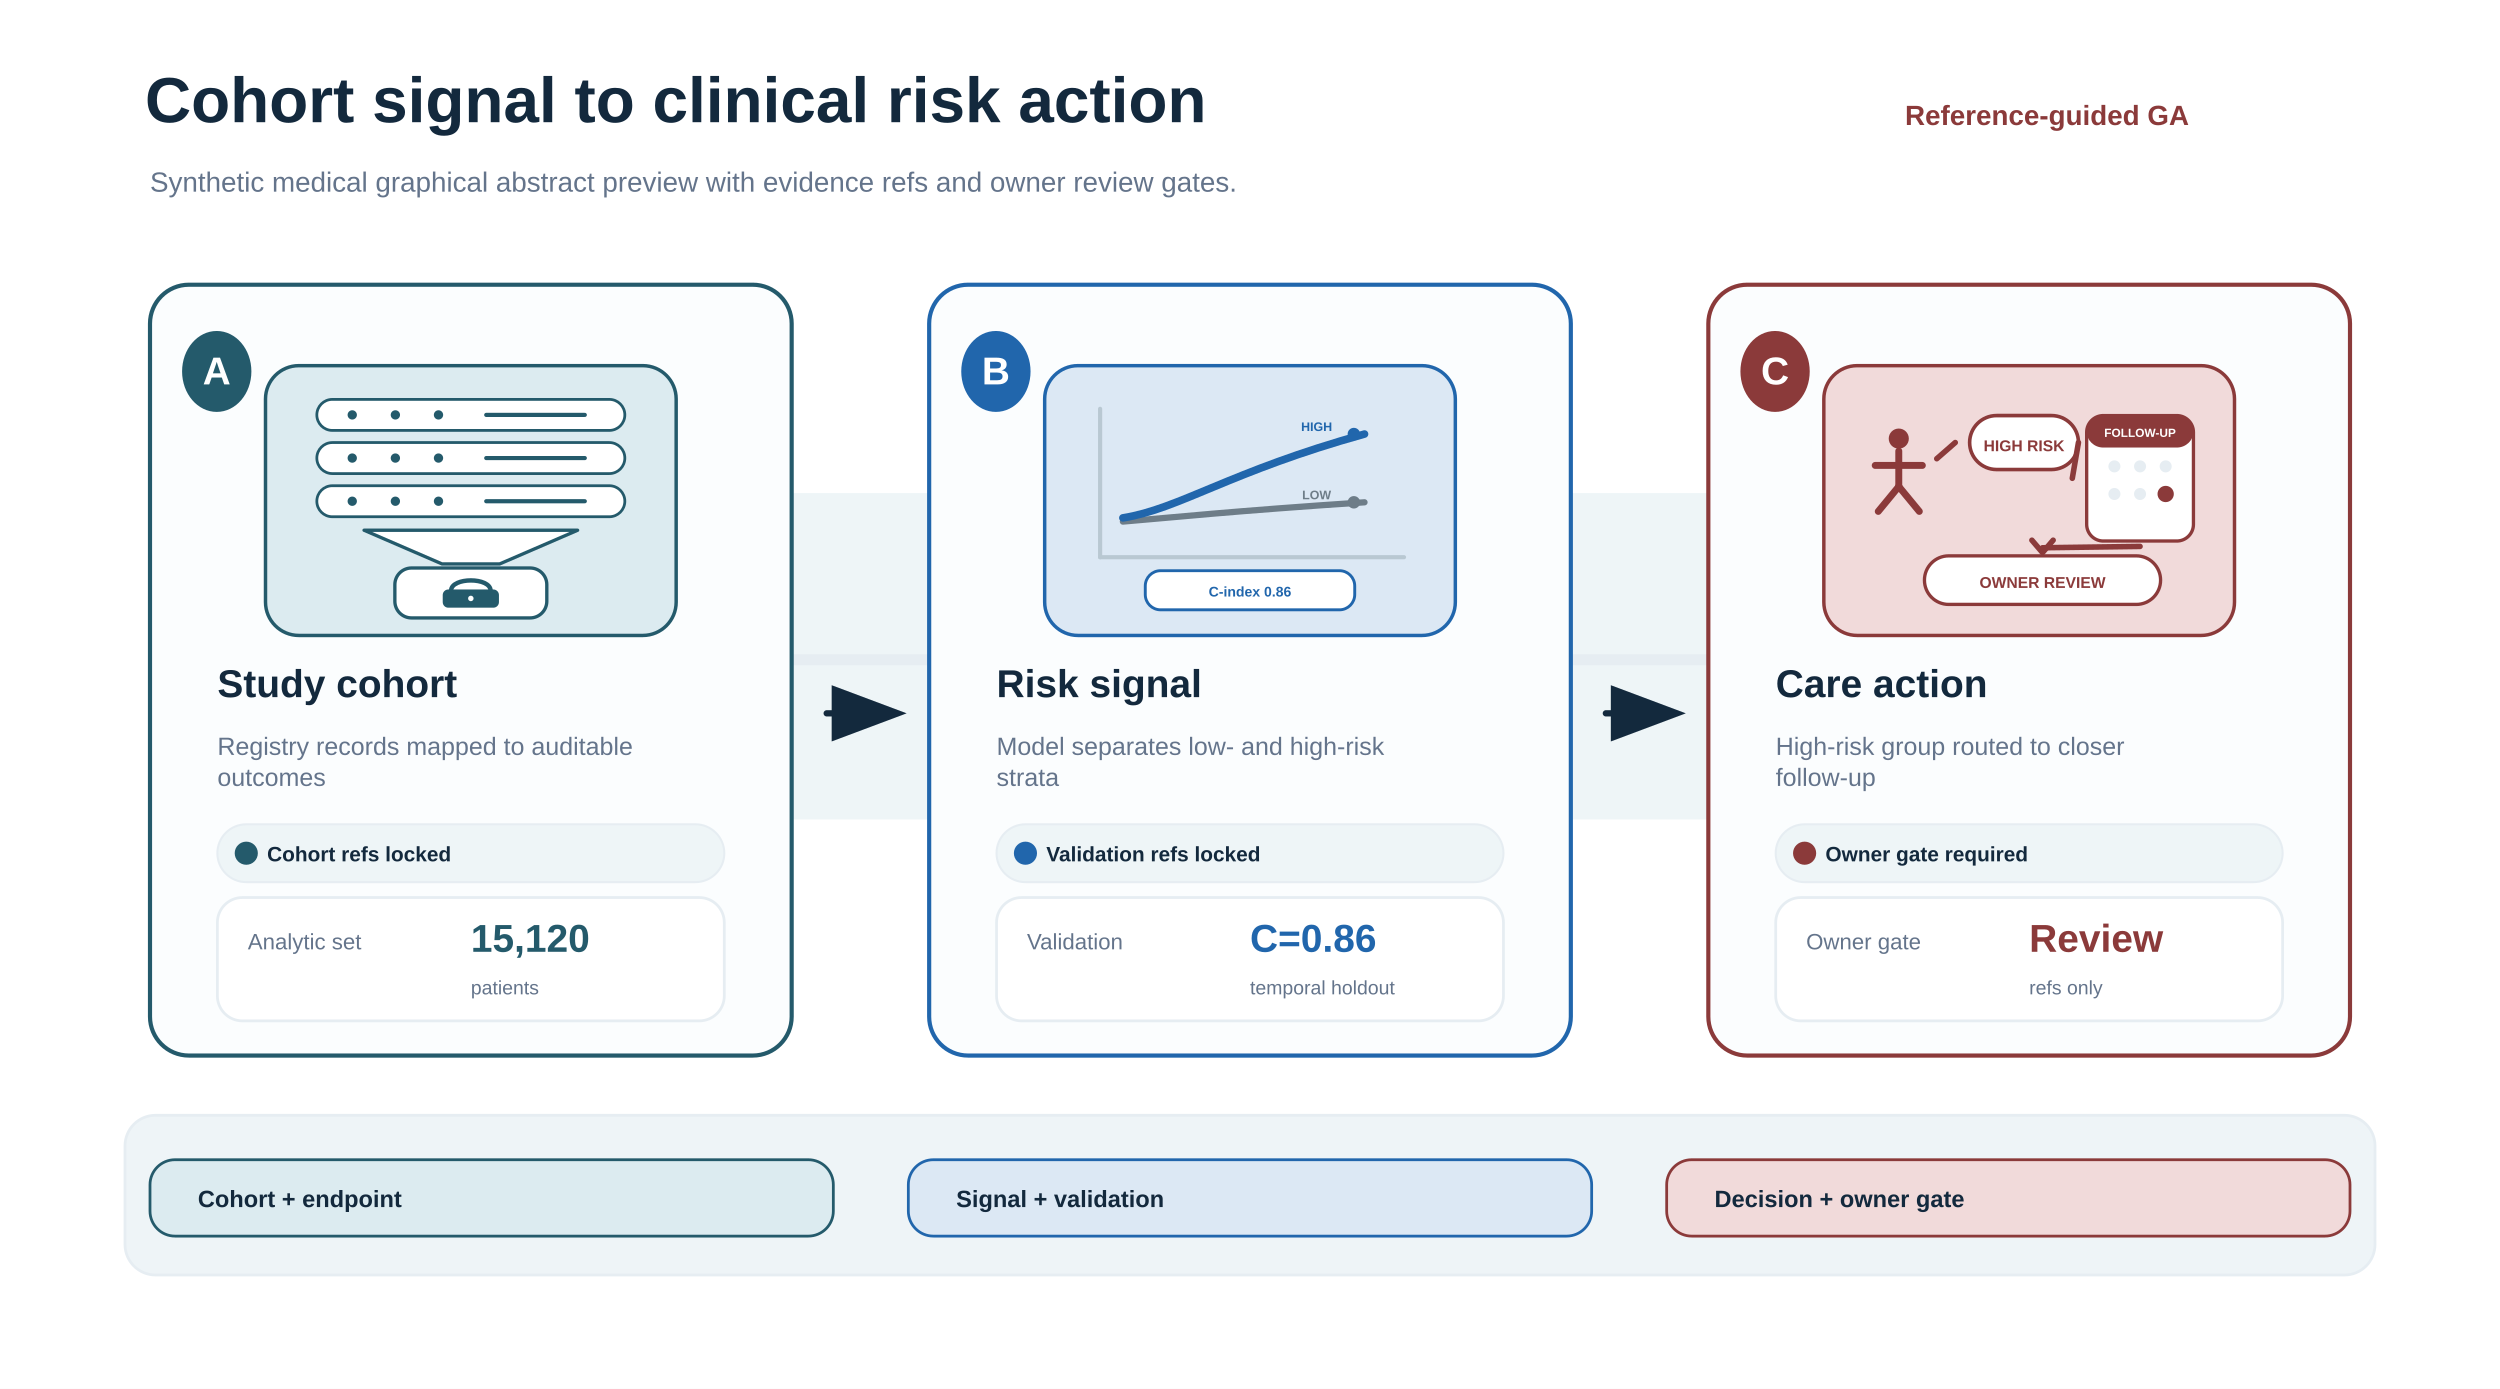
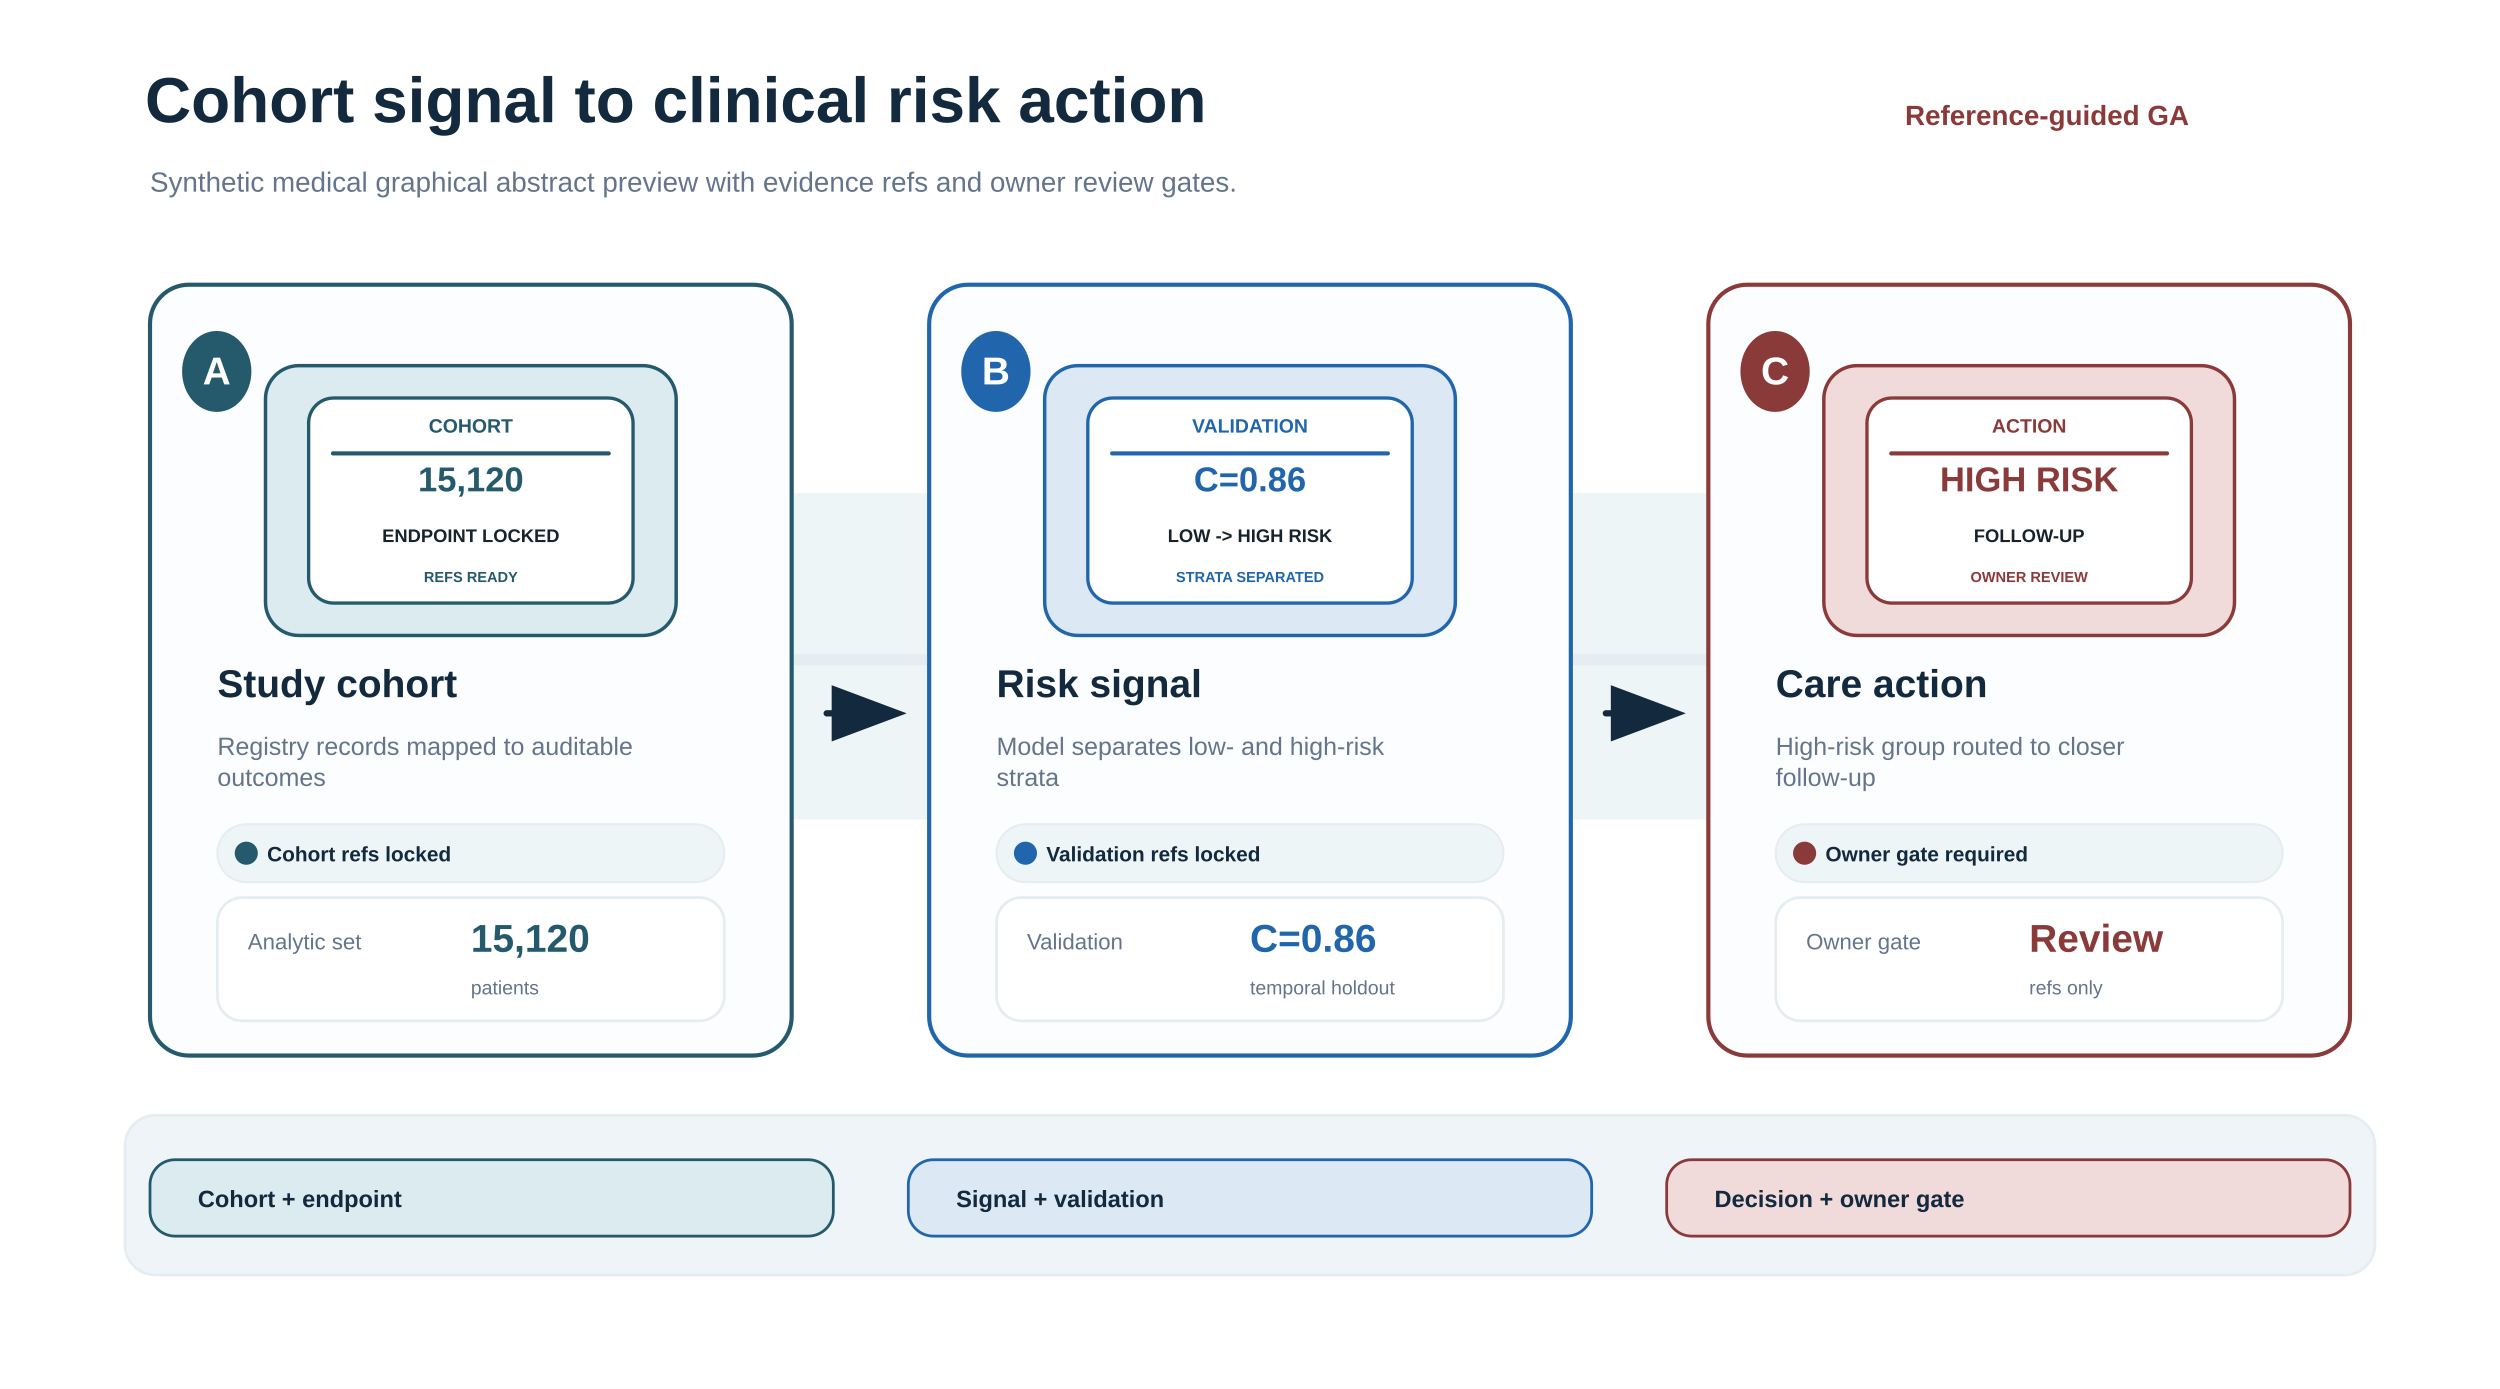
<svg xmlns="http://www.w3.org/2000/svg" width="1800" height="1000" viewBox="0 0 1800 1000">
  <defs>
    <marker id="arrowhead" markerWidth="12" markerHeight="9" refX="10" refY="4.5" orient="auto">
      <path d="M0,0 L12,4.5 L0,9 Z" fill="#13293D" />
    </marker>
  </defs>
  <rect width="1800" height="1000" fill="#FFFFFF" />
  <rect x="126.00" y="355.00" width="1548.00" height="235.00" rx="117.50" fill="#EEF5F7" stroke="none" stroke-width="0.00" />
  <line x1="216.00" y1="475.00" x2="1584.00" y2="475.00" stroke="#E6EDF2" stroke-width="8.00" stroke-linecap="round" />
  <text x="104.40" y="88.00" font-family="Arial, Helvetica, sans-serif" font-size="46.00" font-weight="700" fill="#13293D">Cohort signal to clinical risk action</text>
  <text x="108.00" y="138.00" font-family="Arial, Helvetica, sans-serif" font-size="20.00" font-weight="400" fill="#64748B">Synthetic medical graphical abstract preview with evidence refs and owner review gates.</text>
  <text x="1371.60" y="90.00" font-family="Arial, Helvetica, sans-serif" font-size="20.00" font-weight="700" fill="#8B3A3A">Reference-guided GA</text>
  <rect x="108.00" y="205.00" width="462.00" height="555.00" rx="28.00" fill="#FBFDFE" stroke="#245A6B" stroke-width="3.00" />
  <rect x="131.10" y="238.30" width="49.90" height="58.28" rx="29.14" fill="#245A6B" stroke="#245A6B" stroke-width="0.00" />
  <text x="156.05" y="276.76" font-family="Arial, Helvetica, sans-serif" font-size="27.97" font-weight="700" fill="#FFFFFF" text-anchor="middle">A</text>
  <rect x="191.16" y="263.27" width="295.68" height="194.25" rx="24.00" fill="#DCEBF0" stroke="#245A6B" stroke-width="2.50" />
-   <rect x="228.12" y="287.56" width="221.76" height="22.34" rx="11.17" fill="#FFFFFF" stroke="#245A6B" stroke-width="2.00" />
-   <circle cx="253.62" cy="298.73" r="3.35" fill="#245A6B" stroke="none" stroke-width="0.00" />
-   <circle cx="284.67" cy="298.73" r="3.35" fill="#245A6B" stroke="none" stroke-width="0.00" />
-   <circle cx="315.72" cy="298.73" r="3.35" fill="#245A6B" stroke="none" stroke-width="0.00" />
-   <line x1="350.09" y1="298.73" x2="421.05" y2="298.73" stroke="#245A6B" stroke-width="3.00" stroke-linecap="round" />
-   <rect x="228.12" y="318.64" width="221.76" height="22.34" rx="11.17" fill="#FFFFFF" stroke="#245A6B" stroke-width="2.00" />
-   <circle cx="253.62" cy="329.81" r="3.35" fill="#245A6B" stroke="none" stroke-width="0.00" />
-   <circle cx="284.67" cy="329.81" r="3.35" fill="#245A6B" stroke="none" stroke-width="0.00" />
-   <circle cx="315.72" cy="329.81" r="3.35" fill="#245A6B" stroke="none" stroke-width="0.00" />
-   <line x1="350.09" y1="329.81" x2="421.05" y2="329.81" stroke="#245A6B" stroke-width="3.00" stroke-linecap="round" />
-   <rect x="228.12" y="349.72" width="221.76" height="22.34" rx="11.17" fill="#FFFFFF" stroke="#245A6B" stroke-width="2.00" />
-   <circle cx="253.62" cy="360.89" r="3.35" fill="#245A6B" stroke="none" stroke-width="0.00" />
-   <circle cx="284.67" cy="360.89" r="3.35" fill="#245A6B" stroke="none" stroke-width="0.00" />
-   <circle cx="315.72" cy="360.89" r="3.35" fill="#245A6B" stroke="none" stroke-width="0.00" />
-   <line x1="350.09" y1="360.89" x2="421.05" y2="360.89" stroke="#245A6B" stroke-width="3.00" stroke-linecap="round" />
-   <path d="M262.12,381.77 L415.88,381.77 L359.70,406.05 L318.30,406.05 Z" fill="#FFFFFF" stroke="#245A6B" stroke-width="2.40" stroke-linejoin="round" />
-   <rect x="284.30" y="408.96" width="109.40" height="35.94" rx="12.00" fill="#FFFFFF" stroke="#245A6B" stroke-width="2.40" />
-   <rect x="318.76" y="424.42" width="40.48" height="13.12" rx="4.00" fill="#245A6B" stroke="#245A6B" stroke-width="0.00" />
-   <path d="M324.78,425.31 C324.78,415.43 353.22,415.43 353.22,425.31" fill="none" stroke="#245A6B" stroke-width="3.20" stroke-linecap="round" />
-   <circle cx="339.00" cy="430.88" r="1.98" fill="#FFFFFF" stroke="none" stroke-width="0.00" />
+   <rect x="222.21" y="286.58" width="233.59" height="147.63" rx="18.00" fill="#FFFFFF" stroke="#245A6B" stroke-width="2.40" />
+   <line x1="239.73" y1="326.45" x2="438.27" y2="326.45" stroke="#245A6B" stroke-width="3.00" stroke-linecap="round" />
+   <text x="339.00" y="311.48" font-family="Arial, Helvetica, sans-serif" font-size="13.99" font-weight="700" fill="#245A6B" text-anchor="middle">COHORT</text>
+   <text x="339.00" y="353.74" font-family="Arial, Helvetica, sans-serif" font-size="24.86" font-weight="700" fill="#245A6B" text-anchor="middle">15,120</text>
+   <text x="339.00" y="390.27" font-family="Arial, Helvetica, sans-serif" font-size="13.21" font-weight="700" fill="#17222B" text-anchor="middle">ENDPOINT LOCKED</text>
+   <text x="339.00" y="419.07" font-family="Arial, Helvetica, sans-serif" font-size="10.49" font-weight="700" fill="#245A6B" text-anchor="middle">REFS READY</text>
  <text x="156.51" y="501.93" font-family="Arial, Helvetica, sans-serif" font-size="28.00" font-weight="700" fill="#13293D">Study cohort</text>
  <text x="156.51" y="543.55" font-family="Arial, Helvetica, sans-serif" font-size="18.00" font-weight="400" fill="#64748B">Registry records mapped to auditable</text>
  <text x="156.51" y="565.87" font-family="Arial, Helvetica, sans-serif" font-size="18.00" font-weight="400" fill="#64748B">outcomes</text>
  <rect x="156.51" y="593.50" width="364.98" height="41.63" rx="20.81" fill="#EEF5F7" stroke="#E6EDF2" stroke-width="1.50" />
  <circle cx="177.32" cy="614.31" r="8.33" fill="#245A6B" stroke="none" stroke-width="0.00" />
  <text x="192.31" y="620.14" font-family="Arial, Helvetica, sans-serif" font-size="15.00" font-weight="700" fill="#13293D">Cohort refs locked</text>
  <rect x="156.51" y="646.23" width="364.98" height="88.80" rx="18.00" fill="#FFFFFF" stroke="#E6EDF2" stroke-width="2.00" />
  <text x="178.41" y="683.52" font-family="Arial, Helvetica, sans-serif" font-size="16.00" font-weight="400" fill="#64748B">Analytic set</text>
  <text x="339.00" y="685.30" font-family="Arial, Helvetica, sans-serif" font-size="28.00" font-weight="700" fill="#245A6B">15,120</text>
  <text x="339.00" y="715.93" font-family="Arial, Helvetica, sans-serif" font-size="14.00" font-weight="400" fill="#64748B">patients</text>
  <rect x="669.00" y="205.00" width="462.00" height="555.00" rx="28.00" fill="#FBFDFE" stroke="#2166AC" stroke-width="3.00" />
  <rect x="692.10" y="238.30" width="49.90" height="58.28" rx="29.14" fill="#2166AC" stroke="#2166AC" stroke-width="0.00" />
  <text x="717.05" y="276.76" font-family="Arial, Helvetica, sans-serif" font-size="27.97" font-weight="700" fill="#FFFFFF" text-anchor="middle">B</text>
  <rect x="752.16" y="263.27" width="295.68" height="194.25" rx="24.00" fill="#DCE8F4" stroke="#2166AC" stroke-width="2.50" />
-   <line x1="792.08" y1="401.19" x2="1010.88" y2="401.19" stroke="#B9C8D2" stroke-width="3.00" stroke-linecap="round" />
-   <line x1="792.08" y1="294.35" x2="792.08" y2="401.19" stroke="#B9C8D2" stroke-width="3.00" stroke-linecap="round" />
-   <path d="M808.49,375.55 C846.78,372.35 886.16,368.07 982.44,361.66" fill="none" stroke="#6E7D88" stroke-width="4.5" stroke-linecap="round" />
-   <path d="M808.49,372.88 C848.97,366.47 886.16,339.23 982.44,312.52" fill="none" stroke="#2166AC" stroke-width="5.5" stroke-linecap="round" />
-   <circle cx="974.78" cy="361.66" r="4.49" fill="#6E7D88" stroke="none" stroke-width="0.00" />
-   <text x="947.97" y="359.45" font-family="Arial, Helvetica, sans-serif" font-size="8.94" font-weight="700" fill="#6E7D88" text-anchor="middle">LOW</text>
-   <circle cx="974.78" cy="312.52" r="4.49" fill="#2166AC" stroke="none" stroke-width="0.00" />
-   <text x="947.97" y="310.31" font-family="Arial, Helvetica, sans-serif" font-size="8.94" font-weight="700" fill="#2166AC" text-anchor="middle">HIGH</text>
-   <rect x="824.60" y="410.90" width="150.80" height="28.17" rx="11.00" fill="#FFFFFF" stroke="#2166AC" stroke-width="2.10" />
-   <text x="900.00" y="429.49" font-family="Arial, Helvetica, sans-serif" font-size="10.10" font-weight="700" fill="#2166AC" text-anchor="middle">C-index 0.86</text>
+   <rect x="783.21" y="286.58" width="233.59" height="147.63" rx="18.00" fill="#FFFFFF" stroke="#2166AC" stroke-width="2.40" />
+   <line x1="800.73" y1="326.45" x2="999.27" y2="326.45" stroke="#2166AC" stroke-width="3.00" stroke-linecap="round" />
+   <text x="900.00" y="311.48" font-family="Arial, Helvetica, sans-serif" font-size="13.99" font-weight="700" fill="#2166AC" text-anchor="middle">VALIDATION</text>
+   <text x="900.00" y="353.74" font-family="Arial, Helvetica, sans-serif" font-size="24.86" font-weight="700" fill="#2166AC" text-anchor="middle">C=0.86</text>
+   <text x="900.00" y="390.27" font-family="Arial, Helvetica, sans-serif" font-size="13.21" font-weight="700" fill="#17222B" text-anchor="middle">LOW -&gt; HIGH RISK</text>
+   <text x="900.00" y="419.07" font-family="Arial, Helvetica, sans-serif" font-size="10.49" font-weight="700" fill="#2166AC" text-anchor="middle">STRATA SEPARATED</text>
  <text x="717.51" y="501.93" font-family="Arial, Helvetica, sans-serif" font-size="28.00" font-weight="700" fill="#13293D">Risk signal</text>
  <text x="717.51" y="543.55" font-family="Arial, Helvetica, sans-serif" font-size="18.00" font-weight="400" fill="#64748B">Model separates low- and high-risk</text>
  <text x="717.51" y="565.87" font-family="Arial, Helvetica, sans-serif" font-size="18.00" font-weight="400" fill="#64748B">strata</text>
  <rect x="717.51" y="593.50" width="364.98" height="41.63" rx="20.81" fill="#EEF5F7" stroke="#E6EDF2" stroke-width="1.50" />
  <circle cx="738.32" cy="614.31" r="8.33" fill="#2166AC" stroke="none" stroke-width="0.00" />
  <text x="753.31" y="620.14" font-family="Arial, Helvetica, sans-serif" font-size="15.00" font-weight="700" fill="#13293D">Validation refs locked</text>
  <rect x="717.51" y="646.23" width="364.98" height="88.80" rx="18.00" fill="#FFFFFF" stroke="#E6EDF2" stroke-width="2.00" />
  <text x="739.41" y="683.52" font-family="Arial, Helvetica, sans-serif" font-size="16.00" font-weight="400" fill="#64748B">Validation</text>
  <text x="900.00" y="685.30" font-family="Arial, Helvetica, sans-serif" font-size="28.00" font-weight="700" fill="#2166AC">C=0.86</text>
  <text x="900.00" y="715.93" font-family="Arial, Helvetica, sans-serif" font-size="14.00" font-weight="400" fill="#64748B">temporal holdout</text>
  <rect x="1230.00" y="205.00" width="462.00" height="555.00" rx="28.00" fill="#FBFDFE" stroke="#8B3A3A" stroke-width="3.00" />
  <rect x="1253.10" y="238.30" width="49.90" height="58.28" rx="29.14" fill="#8B3A3A" stroke="#8B3A3A" stroke-width="0.00" />
  <text x="1278.05" y="276.76" font-family="Arial, Helvetica, sans-serif" font-size="27.97" font-weight="700" fill="#FFFFFF" text-anchor="middle">C</text>
  <rect x="1313.16" y="263.27" width="295.68" height="194.25" rx="24.00" fill="#F1DADA" stroke="#8B3A3A" stroke-width="2.50" />
-   <circle cx="1367.12" cy="315.79" r="7.24" fill="#8B3A3A" stroke="none" stroke-width="0.00" />
-   <line x1="1367.12" y1="324.76" x2="1367.12" y2="350.27" stroke="#8B3A3A" stroke-width="5.00" stroke-linecap="round" />
-   <line x1="1350.16" y1="335.10" x2="1384.08" y2="335.10" stroke="#8B3A3A" stroke-width="5.00" stroke-linecap="round" />
-   <line x1="1367.12" y1="350.27" x2="1352.35" y2="368.20" stroke="#8B3A3A" stroke-width="5.00" stroke-linecap="round" />
-   <line x1="1367.12" y1="350.27" x2="1381.89" y2="368.20" stroke="#8B3A3A" stroke-width="5.00" stroke-linecap="round" />
-   <rect x="1418.13" y="299.21" width="78.36" height="38.85" rx="19.43" fill="#FFFFFF" stroke="#8B3A3A" stroke-width="2.60" />
-   <text x="1457.30" y="324.85" font-family="Arial, Helvetica, sans-serif" font-size="11.27" font-weight="700" fill="#8B3A3A" text-anchor="middle">HIGH RISK</text>
-   <rect x="1502.40" y="299.21" width="76.88" height="90.33" rx="12.00" fill="#FFFFFF" stroke="#8B3A3A" stroke-width="2.40" />
-   <rect x="1502.40" y="299.21" width="76.88" height="23.03" rx="12.00" fill="#8B3A3A" stroke="#8B3A3A" stroke-width="0.00" />
-   <circle cx="1522.38" cy="335.79" r="4.34" fill="#E6EDF2" stroke="none" stroke-width="0.00" />
-   <circle cx="1540.83" cy="335.79" r="4.34" fill="#E6EDF2" stroke="none" stroke-width="0.00" />
-   <circle cx="1559.28" cy="335.79" r="4.34" fill="#E6EDF2" stroke="none" stroke-width="0.00" />
-   <circle cx="1522.38" cy="355.67" r="4.34" fill="#E6EDF2" stroke="none" stroke-width="0.00" />
-   <circle cx="1540.83" cy="355.67" r="4.34" fill="#E6EDF2" stroke="none" stroke-width="0.00" />
-   <circle cx="1559.28" cy="355.67" r="5.87" fill="#8B3A3A" stroke="none" stroke-width="0.00" />
-   <text x="1540.83" y="314.58" font-family="Arial, Helvetica, sans-serif" font-size="8.55" font-weight="700" fill="#FFFFFF" text-anchor="middle">FOLLOW-UP</text>
-   <rect x="1385.60" y="400.22" width="170.02" height="34.97" rx="17.48" fill="#FFFFFF" stroke="#8B3A3A" stroke-width="2.40" />
-   <text x="1470.61" y="423.30" font-family="Arial, Helvetica, sans-serif" font-size="11.27" font-weight="700" fill="#8B3A3A" text-anchor="middle">OWNER REVIEW</text>
-   <line x1="1394.47" y1="330.27" x2="1407.78" y2="318.64" stroke="#8B3A3A" stroke-width="4.00" stroke-linecap="round" />
-   <line x1="1496.48" y1="318.64" x2="1492.05" y2="344.37" stroke="#8B3A3A" stroke-width="4.00" stroke-linecap="round" />
-   <line x1="1540.83" y1="393.42" x2="1470.61" y2="394.39" stroke="#8B3A3A" stroke-width="4.00" stroke-linecap="round" />
-   <path d="M1462.96,388.95 L1470.61,397.89 L1478.26,388.95" fill="none" stroke="#8B3A3A" stroke-width="4" stroke-linecap="round" stroke-linejoin="round" />
+   <rect x="1344.21" y="286.58" width="233.59" height="147.63" rx="18.00" fill="#FFFFFF" stroke="#8B3A3A" stroke-width="2.40" />
+   <line x1="1361.73" y1="326.45" x2="1560.27" y2="326.45" stroke="#8B3A3A" stroke-width="3.00" stroke-linecap="round" />
+   <text x="1461.00" y="311.48" font-family="Arial, Helvetica, sans-serif" font-size="13.99" font-weight="700" fill="#8B3A3A" text-anchor="middle">ACTION</text>
+   <text x="1461.00" y="353.74" font-family="Arial, Helvetica, sans-serif" font-size="24.86" font-weight="700" fill="#8B3A3A" text-anchor="middle">HIGH RISK</text>
+   <text x="1461.00" y="390.27" font-family="Arial, Helvetica, sans-serif" font-size="13.21" font-weight="700" fill="#17222B" text-anchor="middle">FOLLOW-UP</text>
+   <text x="1461.00" y="419.07" font-family="Arial, Helvetica, sans-serif" font-size="10.49" font-weight="700" fill="#8B3A3A" text-anchor="middle">OWNER REVIEW</text>
  <text x="1278.51" y="501.93" font-family="Arial, Helvetica, sans-serif" font-size="28.00" font-weight="700" fill="#13293D">Care action</text>
  <text x="1278.51" y="543.55" font-family="Arial, Helvetica, sans-serif" font-size="18.00" font-weight="400" fill="#64748B">High-risk group routed to closer</text>
  <text x="1278.51" y="565.87" font-family="Arial, Helvetica, sans-serif" font-size="18.00" font-weight="400" fill="#64748B">follow-up</text>
  <rect x="1278.51" y="593.50" width="364.98" height="41.63" rx="20.81" fill="#EEF5F7" stroke="#E6EDF2" stroke-width="1.50" />
  <circle cx="1299.32" cy="614.31" r="8.33" fill="#8B3A3A" stroke="none" stroke-width="0.00" />
  <text x="1314.31" y="620.14" font-family="Arial, Helvetica, sans-serif" font-size="15.00" font-weight="700" fill="#13293D">Owner gate required</text>
  <rect x="1278.51" y="646.23" width="364.98" height="88.80" rx="18.00" fill="#FFFFFF" stroke="#E6EDF2" stroke-width="2.00" />
  <text x="1300.41" y="683.52" font-family="Arial, Helvetica, sans-serif" font-size="16.00" font-weight="400" fill="#64748B">Owner gate</text>
  <text x="1461.00" y="685.30" font-family="Arial, Helvetica, sans-serif" font-size="28.00" font-weight="700" fill="#8B3A3A">Review</text>
  <text x="1461.00" y="715.93" font-family="Arial, Helvetica, sans-serif" font-size="14.00" font-weight="400" fill="#64748B">refs only</text>
  <line x1="595.20" y1="513.60" x2="643.80" y2="513.60" stroke="#13293D" stroke-width="4.5" stroke-linecap="round" marker-end="url(#arrowhead)" />
  <line x1="1156.20" y1="513.60" x2="1204.80" y2="513.60" stroke="#13293D" stroke-width="4.5" stroke-linecap="round" marker-end="url(#arrowhead)" />
  <rect x="90.00" y="803.00" width="1620.00" height="115.00" rx="22.00" fill="#EEF4F7" stroke="#E6EDF2" stroke-width="2.00" />
  <text x="130.50" y="847.85" font-family="Arial, Helvetica, sans-serif" font-size="18.00" font-weight="700" fill="#13293D">Quality band</text>
  <rect x="108.00" y="835.00" width="492.00" height="55.00" rx="18.00" fill="#DCEBF0" stroke="#245A6B" stroke-width="2.00" />
  <text x="142.44" y="869.10" font-family="Arial, Helvetica, sans-serif" font-size="17.00" font-weight="700" fill="#13293D">Cohort + endpoint</text>
  <rect x="654.00" y="835.00" width="492.00" height="55.00" rx="18.00" fill="#DCE8F4" stroke="#2166AC" stroke-width="2.00" />
  <text x="688.44" y="869.10" font-family="Arial, Helvetica, sans-serif" font-size="17.00" font-weight="700" fill="#13293D">Signal + validation</text>
  <rect x="1200.00" y="835.00" width="492.00" height="55.00" rx="18.00" fill="#F1DADA" stroke="#8B3A3A" stroke-width="2.00" />
  <text x="1234.44" y="869.10" font-family="Arial, Helvetica, sans-serif" font-size="17.00" font-weight="700" fill="#13293D">Decision + owner gate</text>
</svg>
